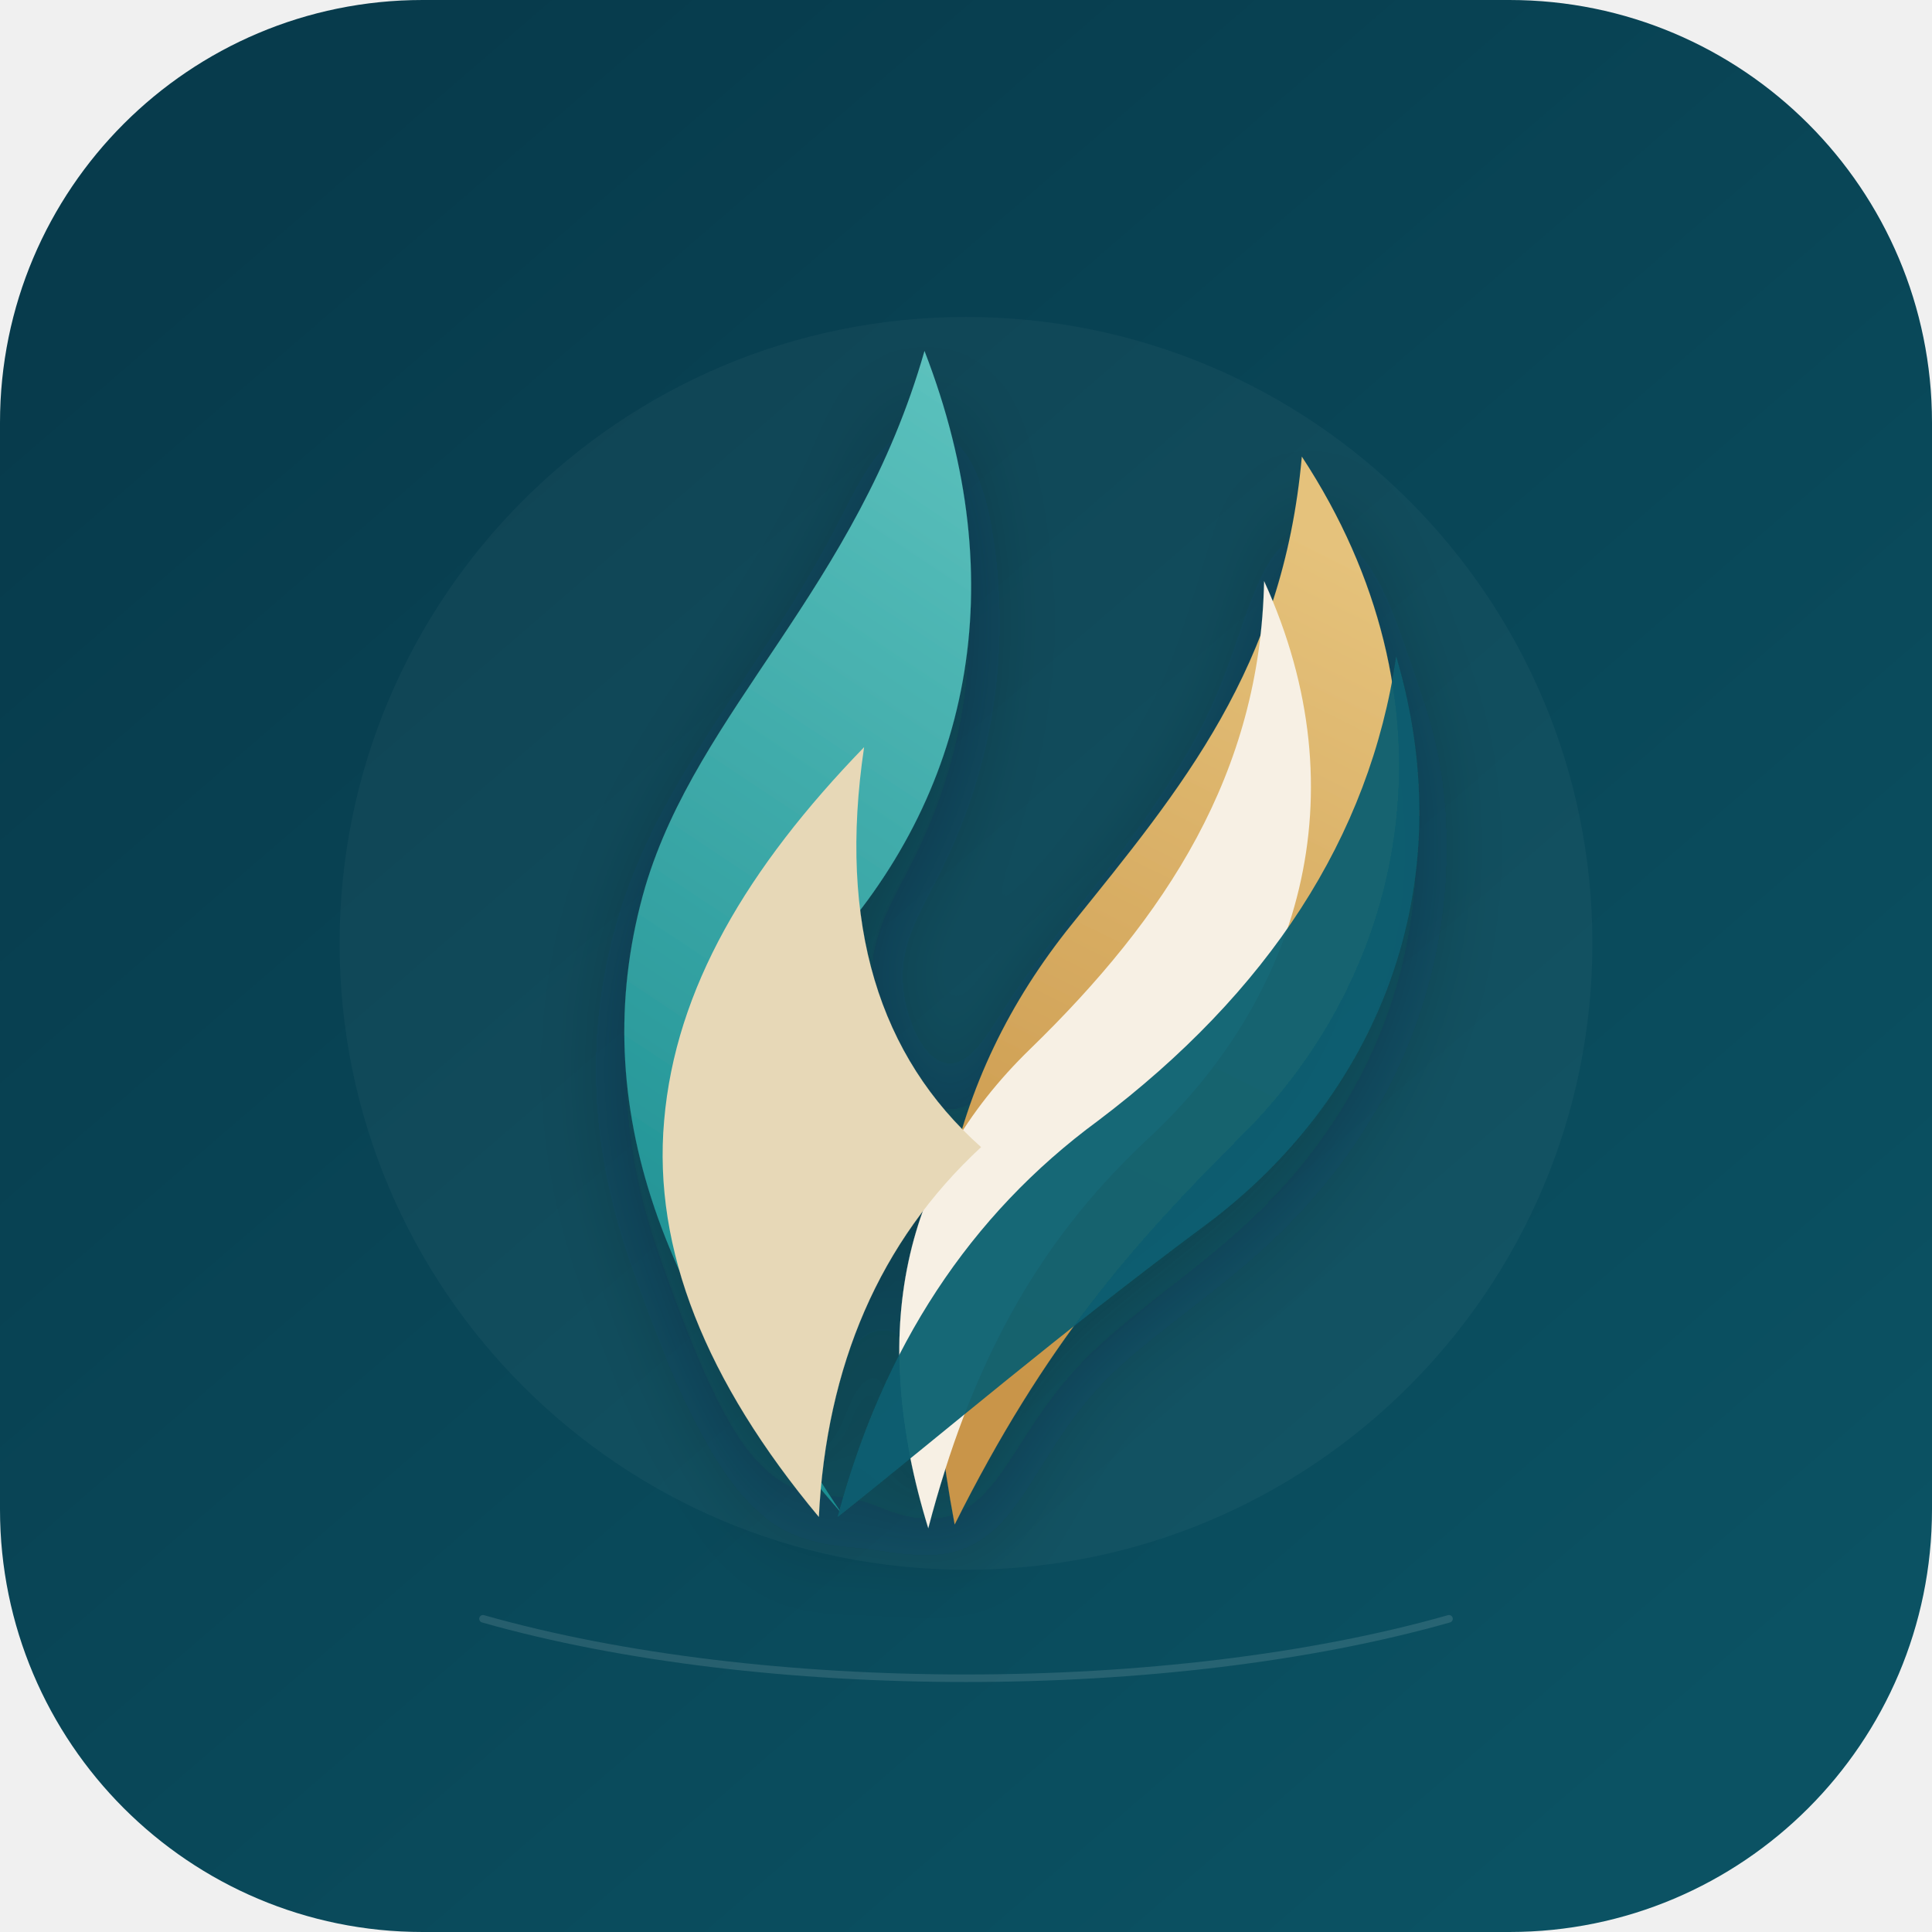
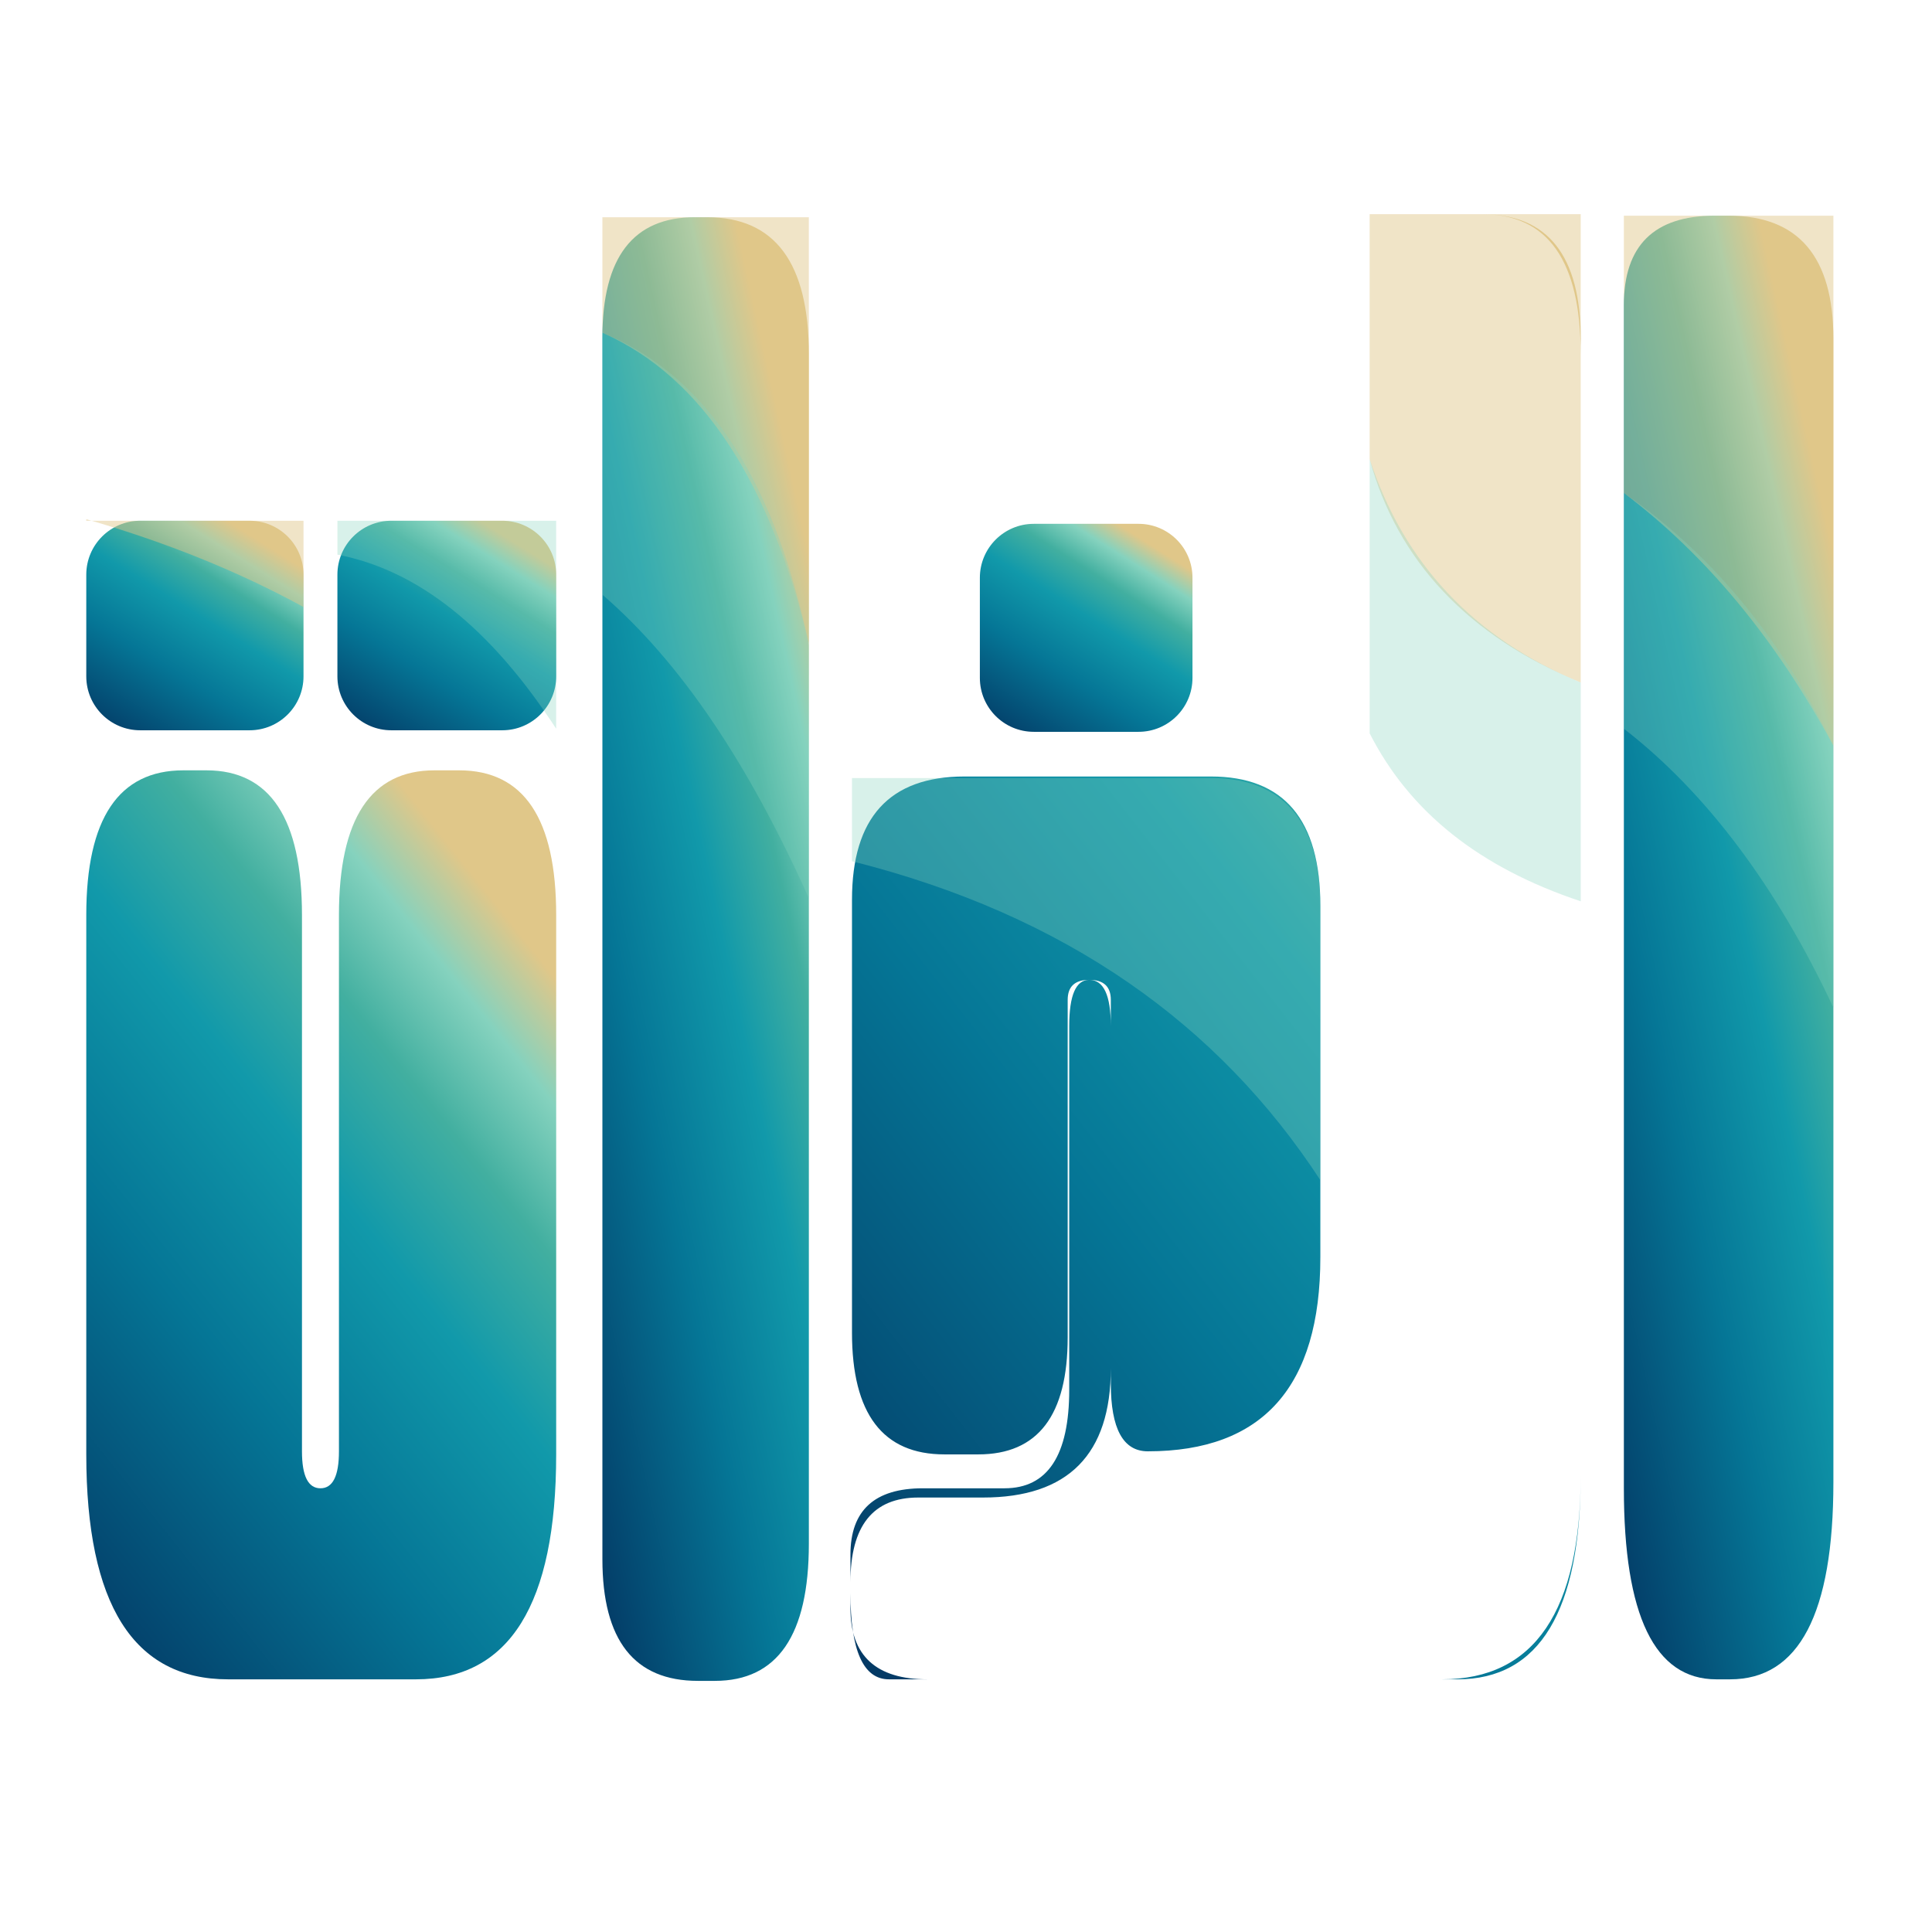
- <svg xmlns="http://www.w3.org/2000/svg" viewBox="0 0 512 512" role="img" aria-label="شعار ذات" data-brand-version="20261001-mobile3">
+ <svg xmlns="http://www.w3.org/2000/svg" viewBox="0 0 1254 1254" width="1254" height="1254" role="img" aria-label="الذات | ATHAT">
+   <rect width="1254" height="1254" fill="#fff" />
  <defs>
-     <linearGradient id="bg" x1="72" y1="48" x2="438" y2="472" gradientUnits="userSpaceOnUse">
-       <stop offset="0" stop-color="#073B4C" />
-       <stop offset="1" stop-color="#0B5263" />
+     <linearGradient id="g" x1="0" y1="1" x2=".65" y2="0">
+       <stop offset="0" stop-color="#043763" />
+       <stop offset=".38" stop-color="#057696" />
+       <stop offset=".62" stop-color="#1199aa" />
+       <stop offset=".78" stop-color="#42afa0" />
+       <stop offset=".9" stop-color="#85d2be" />
+       <stop offset="1" stop-color="#e0c789" />
    </linearGradient>
-     <linearGradient id="teal" x1="164" y1="355" x2="326" y2="111" gradientUnits="userSpaceOnUse">
-       <stop offset="0" stop-color="#1C8F92" />
-       <stop offset="1" stop-color="#63C7C2" />
-     </linearGradient>
-     <linearGradient id="gold" x1="275" y1="371" x2="380" y2="159" gradientUnits="userSpaceOnUse">
-       <stop offset="0" stop-color="#C99548" />
-       <stop offset="1" stop-color="#E5C27B" />
-     </linearGradient>
-     <filter id="shadow" x="-20%" y="-20%" width="140%" height="140%">
-       <feDropShadow dx="0" dy="10" stdDeviation="12" flood-color="#032A35" flood-opacity=".28" />
-     </filter>
  </defs>
-   <rect width="512" height="512" rx="112" fill="url(#bg)" />
-   <circle cx="256" cy="250" r="166" fill="#FFFFFF" opacity=".035" />
-   <g filter="url(#shadow)">
-     <path d="M253 404c-13-69-2-118 31-159 29-36 56-68 61-124 42 64 30 135-17 181-28 28-51 54-75 102Z" fill="url(#gold)" />
-     <path d="M223 401c-49-56-68-111-52-166 14-47 56-79 74-142 24 62 12 118-27 160-31 34-38 85 5 148Z" fill="url(#teal)" />
-     <path d="M246 405c-16-52-7-94 27-127 36-35 61-73 62-124 26 57 9 111-31 148-30 28-47 61-58 103Z" fill="#F7F0E4" />
-     <path d="M222 402c12-45 35-80 69-105 45-34 72-75 79-123 18 61-5 117-51 151-39 29-68 54-97 77Z" fill="#0A5F70" opacity=".94" />
-     <path d="M217 402c-30-36-44-71-41-105 3-35 22-67 53-99-7 47 4 82 31 106-27 25-41 58-43 98Z" fill="#E7D8B7" />
+   <g fill="url(#g)">
+     <path d="M1054 966V198q0-58 59-58h9q68 0 68 80v742q0 128-67 128h-9q-60 0-60-124Z" />
+     <path d="M889 965V214q0-75 63-75h10q64 0 64 91v727q0 133-80 133H577q-25 0-25-56v-25q0-43 47-43h53q42 0 42-64V666q0-30 13-30 14 0 14 30v232q0 44 24 44 112 0 112-126V588q0-84-71-84H626q-73 0-73 80v281q0 79 60 79h22q58 0 58-76V649q0-13 14-13t14 13v239q0 84-83 84h-42q-44 0-44 55v17q0 46 50 46h334q90 0 90-133V220q0-81-64-81h-10q-63 0-63 75v751Z" />
+     <path d="M391 1012V219q0-78 60-78h8q66 0 66 89v772q0 89-61 89h-11q-62 0-62-79Z" />
+     <path d="M56 594q0-94 63-94h15q62 0 62 94v348q0 24 12 24 12 0 12-24V594q0-94 62-94h16q63 0 63 94v350q0 146-91 146H148q-92 0-92-146V594Z" />
+     <rect x="56" y="338" width="141" height="136" rx="35" />
+     <rect x="219" y="338" width="142" height="136" rx="35" />
+     <rect x="636" y="340" width="138" height="135" rx="35" />
  </g>
-   <path d="M128 429c74 21 182 21 256 0" fill="none" stroke="#FFFFFF" stroke-opacity=".12" stroke-width="2" stroke-linecap="round" />
+   <g opacity=".48" fill="#e0c789">
+     <path d="M56 338h141v56c-42-23-89-42-141-57Z" />
+     <path d="M391 141h134v276c-25-102-68-172-134-201Z" />
+     <path d="M889 139h137v304c-73-30-119-79-137-145Z" />
+     <path d="M1054 140h136v344c-38-70-83-124-136-164Z" />
+   </g>
+   <g opacity=".32" fill="#85d2be">
+     <path d="M219 338h142v135c-43-66-90-103-142-113Z" />
+     <path d="M391 216c71 29 113 101 134 203v164c-39-87-83-153-134-197Z" />
+     <path d="M553 505h233c40 0 71 21 71 83v178c-66-101-165-172-304-207Z" />
+     <path d="M889 298c22 67 67 116 137 145v142c-66-22-111-58-137-109Z" />
+     <path d="M1054 320c55 38 101 92 136 164v170c-37-79-83-140-136-181Z" />
+   </g>
</svg>
